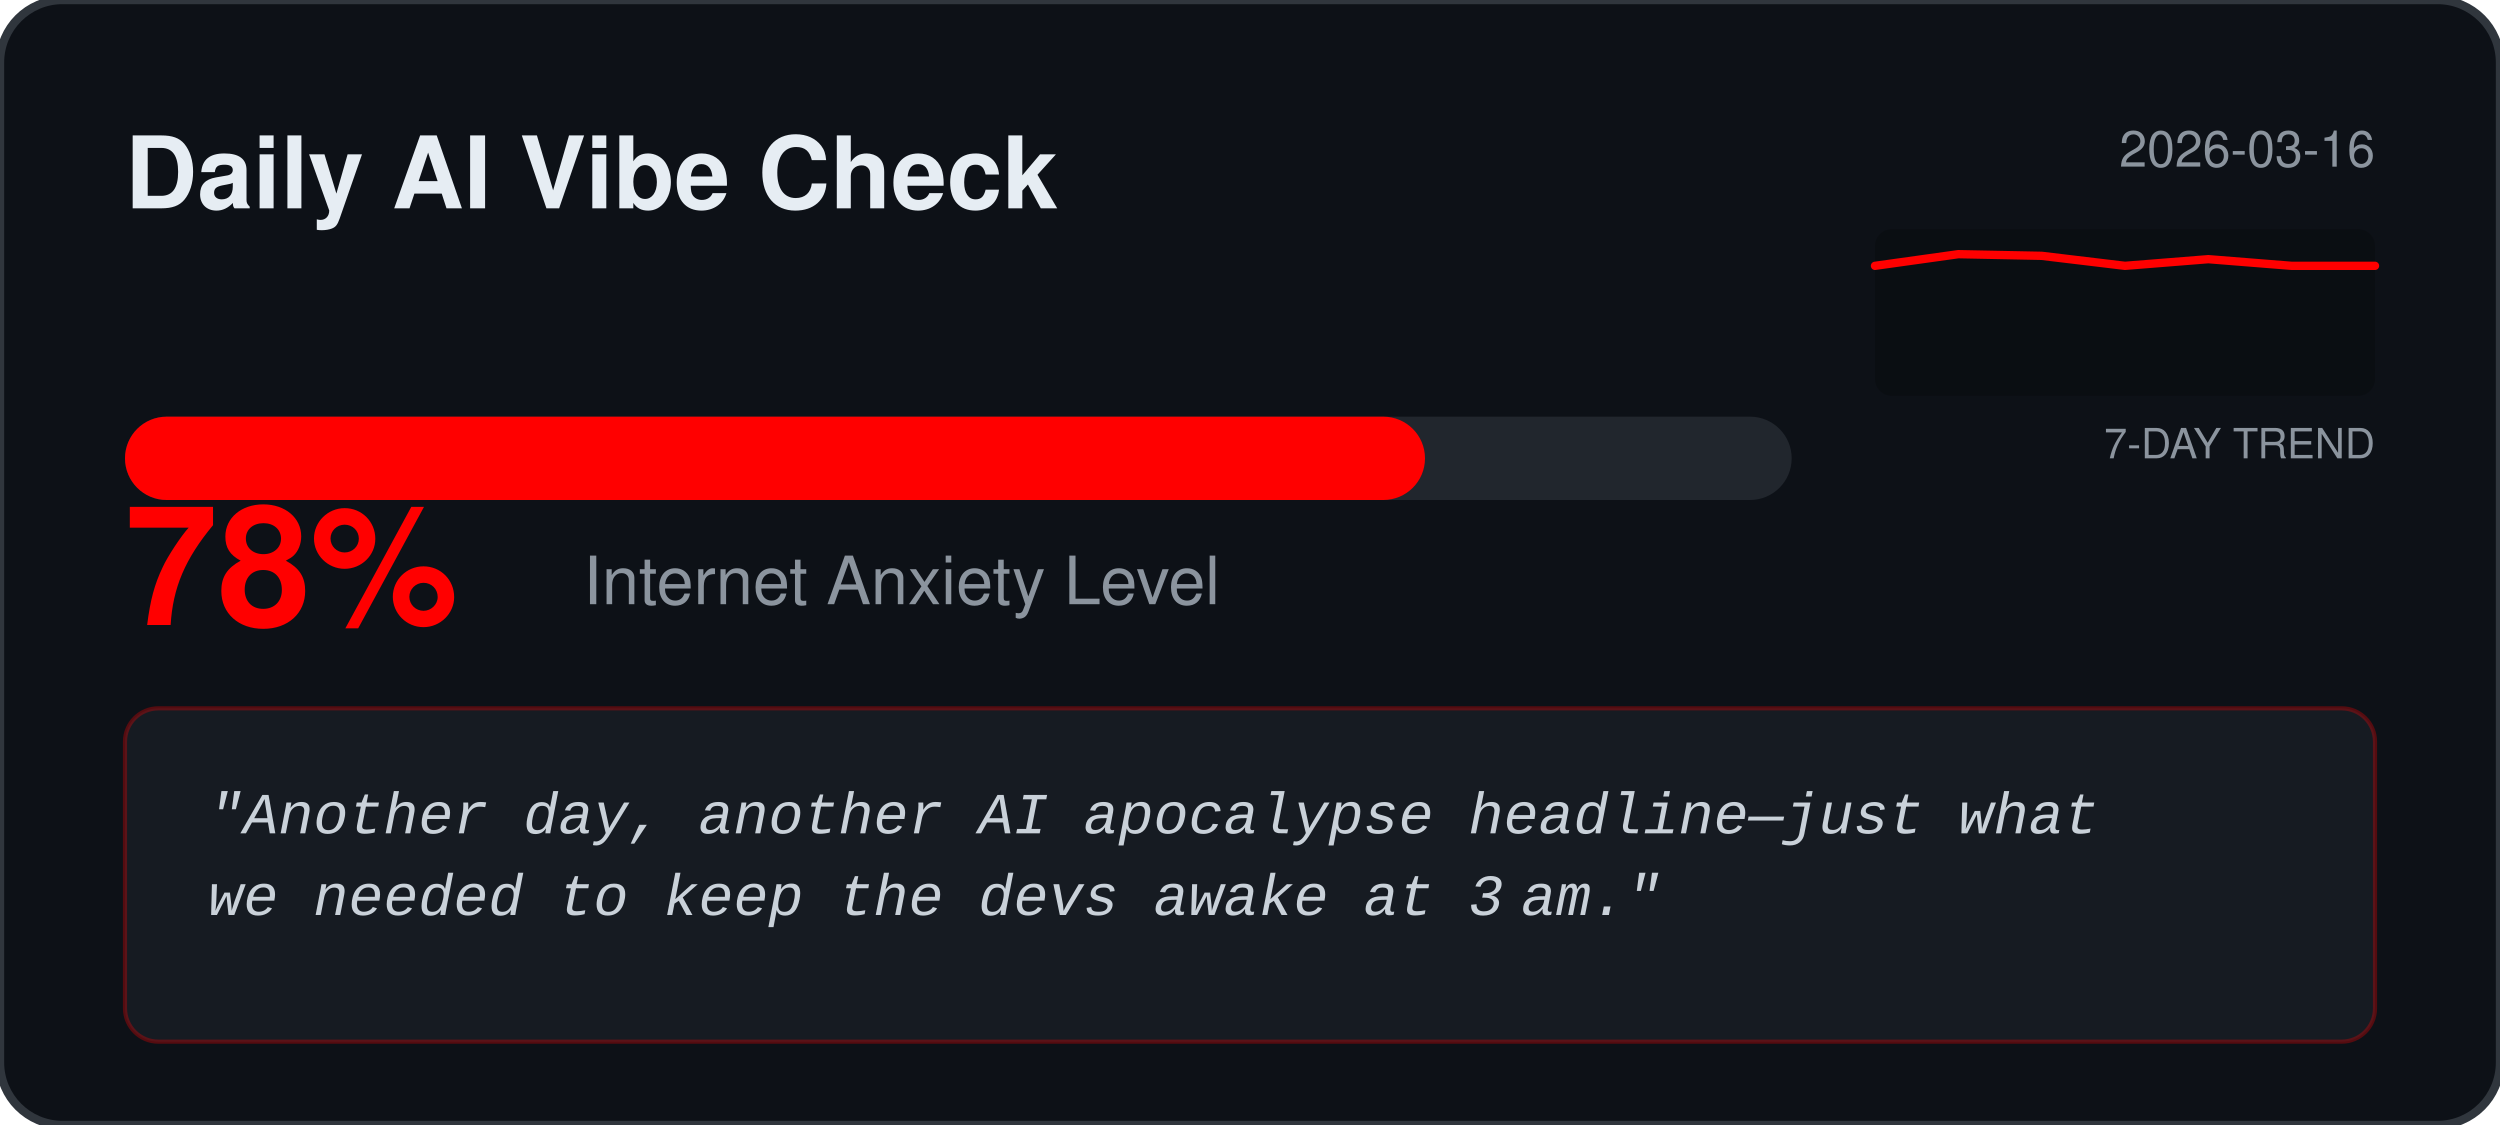
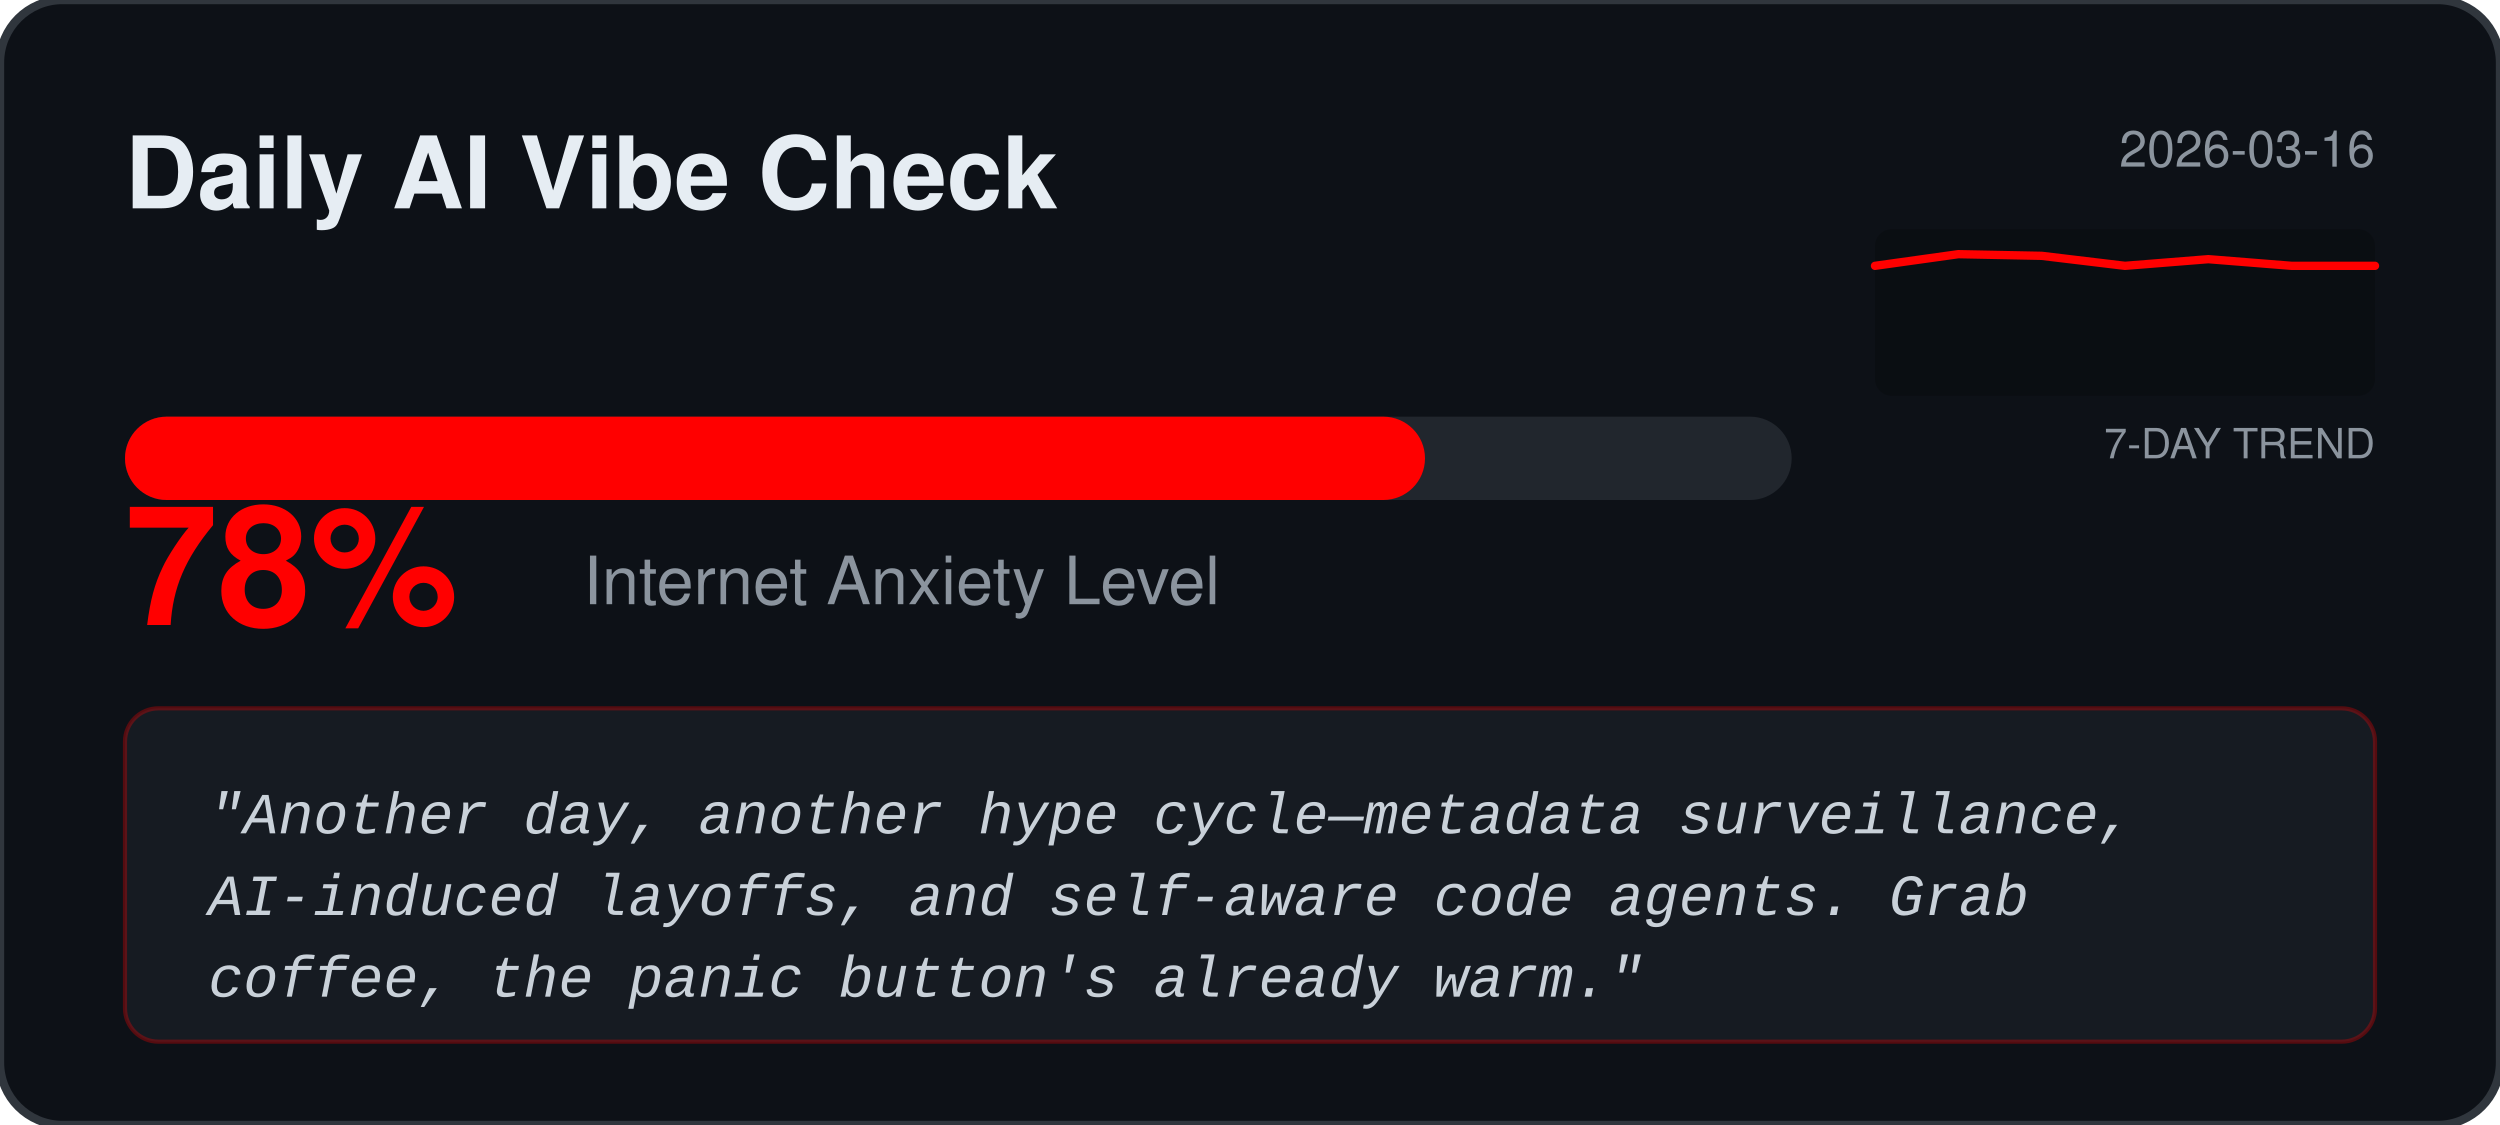
<svg xmlns="http://www.w3.org/2000/svg" width="600" height="270" viewBox="0 0 600 270" fill="none">
  <rect width="600" height="270" rx="15" fill="#0D1117" stroke="#30363D" stroke-width="2" />
  <text x="30" y="50" fill="#E6EDF3" font-family="Segoe UI, Helvetica, sans-serif" font-weight="bold" font-size="24">Daily AI Vibe Check</text>
  <text x="570" y="40" fill="#8B949E" font-family="Segoe UI, Helvetica, sans-serif" font-size="12" text-anchor="end">2026-03-16</text>
  <rect x="450" y="55" width="120" height="40" fill="#000000" fill-opacity="0.2" rx="4" />
  <text x="570" y="110" fill="#8B949E" font-family="Segoe UI, Helvetica, sans-serif" font-size="10" text-anchor="end">7-DAY TREND</text>
  <polyline points="450.0,63.8 470.0,61.0 490.0,61.4 510.0,63.8 530.0,62.2 550.0,63.8 570.0,63.8" fill="none" stroke="#FF0000" stroke-width="2" stroke-linecap="round" stroke-linejoin="round" />
  <rect x="30" y="100" width="400" height="20" rx="10" fill="#21262D" />
  <rect x="30" y="100" width="312.0" height="20" rx="10" fill="#FF0000" />
  <text x="30" y="150" fill="#FF0000" font-family="Segoe UI, Helvetica, sans-serif" font-weight="bold" font-size="40">78%</text>
  <text x="140" y="145" fill="#8B949E" font-family="Segoe UI, Helvetica, sans-serif" font-size="16">Internet Anxiety Level</text>
  <rect x="30" y="170" width="540" height="80" rx="8" fill="#161B22" stroke="#FF0000" stroke-opacity="0.3" />
  <text x="50" y="200" fill="#C9D1D9" font-family="Courier New, monospace" font-size="14" font-style="italic">
-     <tspan x="50" dy="0">"Another day, another AI apocalypse headline—just what</tspan>
-     <tspan x="50" dy="1.4em">we needed to keep the devs awake at 3 am."</tspan>
+     <tspan x="50" dy="0">"Another day, another hype cycle—metadata surveillance,</tspan>
+     <tspan x="50" dy="1.4em">AI‑induced layoffs, and self‑aware code agents. Grab</tspan>
+     <tspan x="50" dy="1.4em">coffee, the panic button's already warm."</tspan>
  </text>
</svg>
